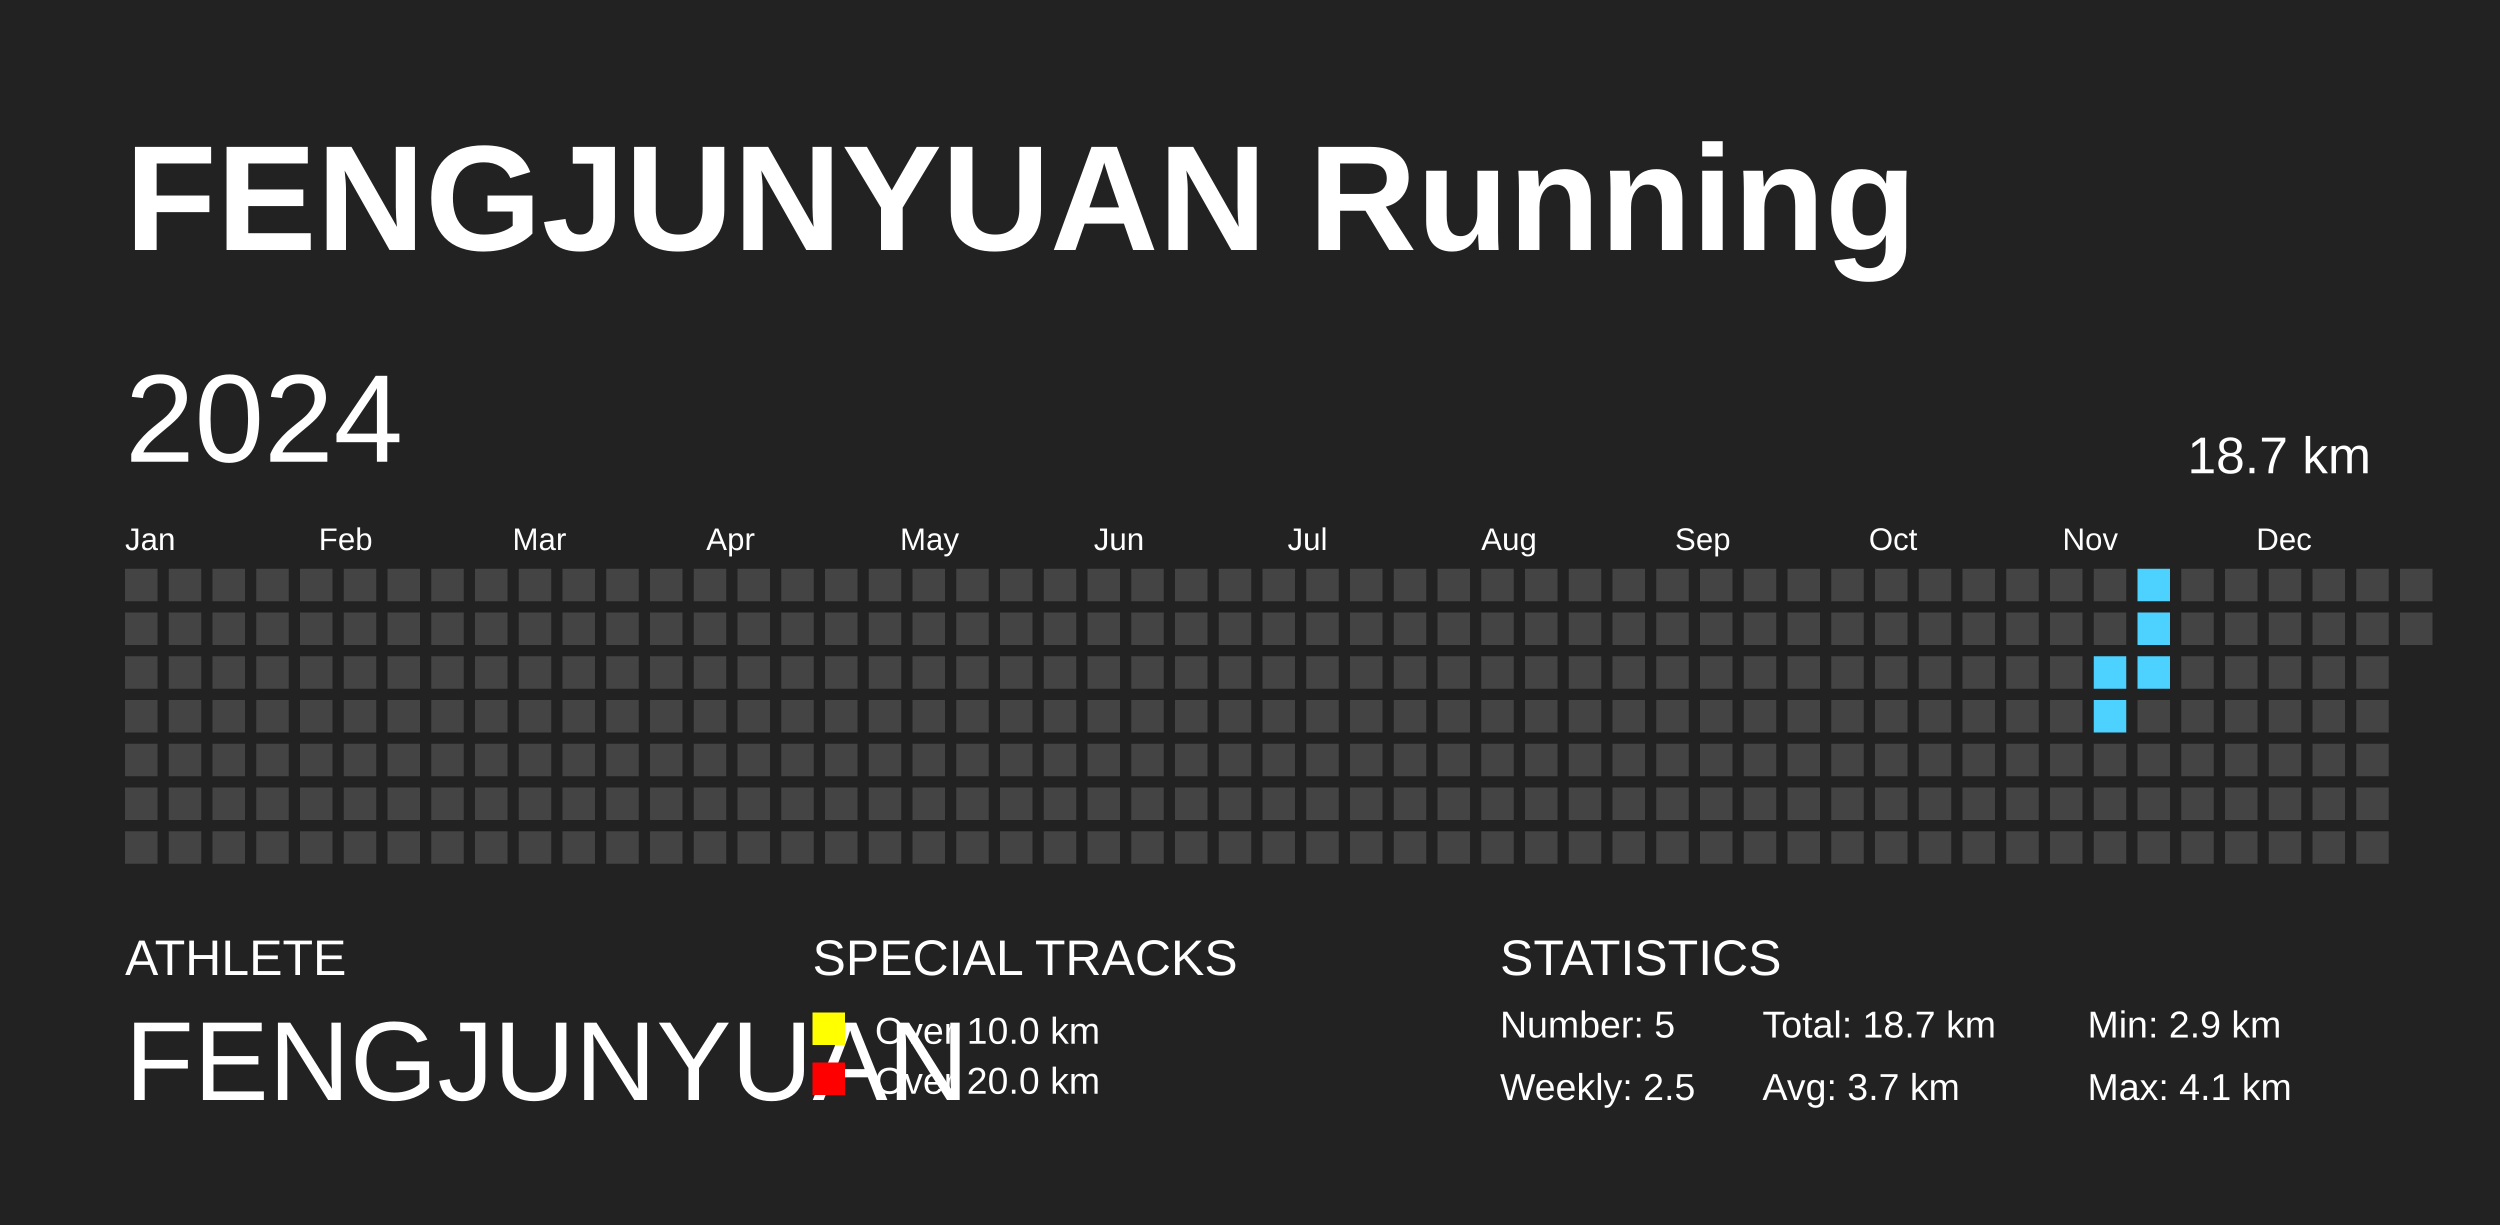
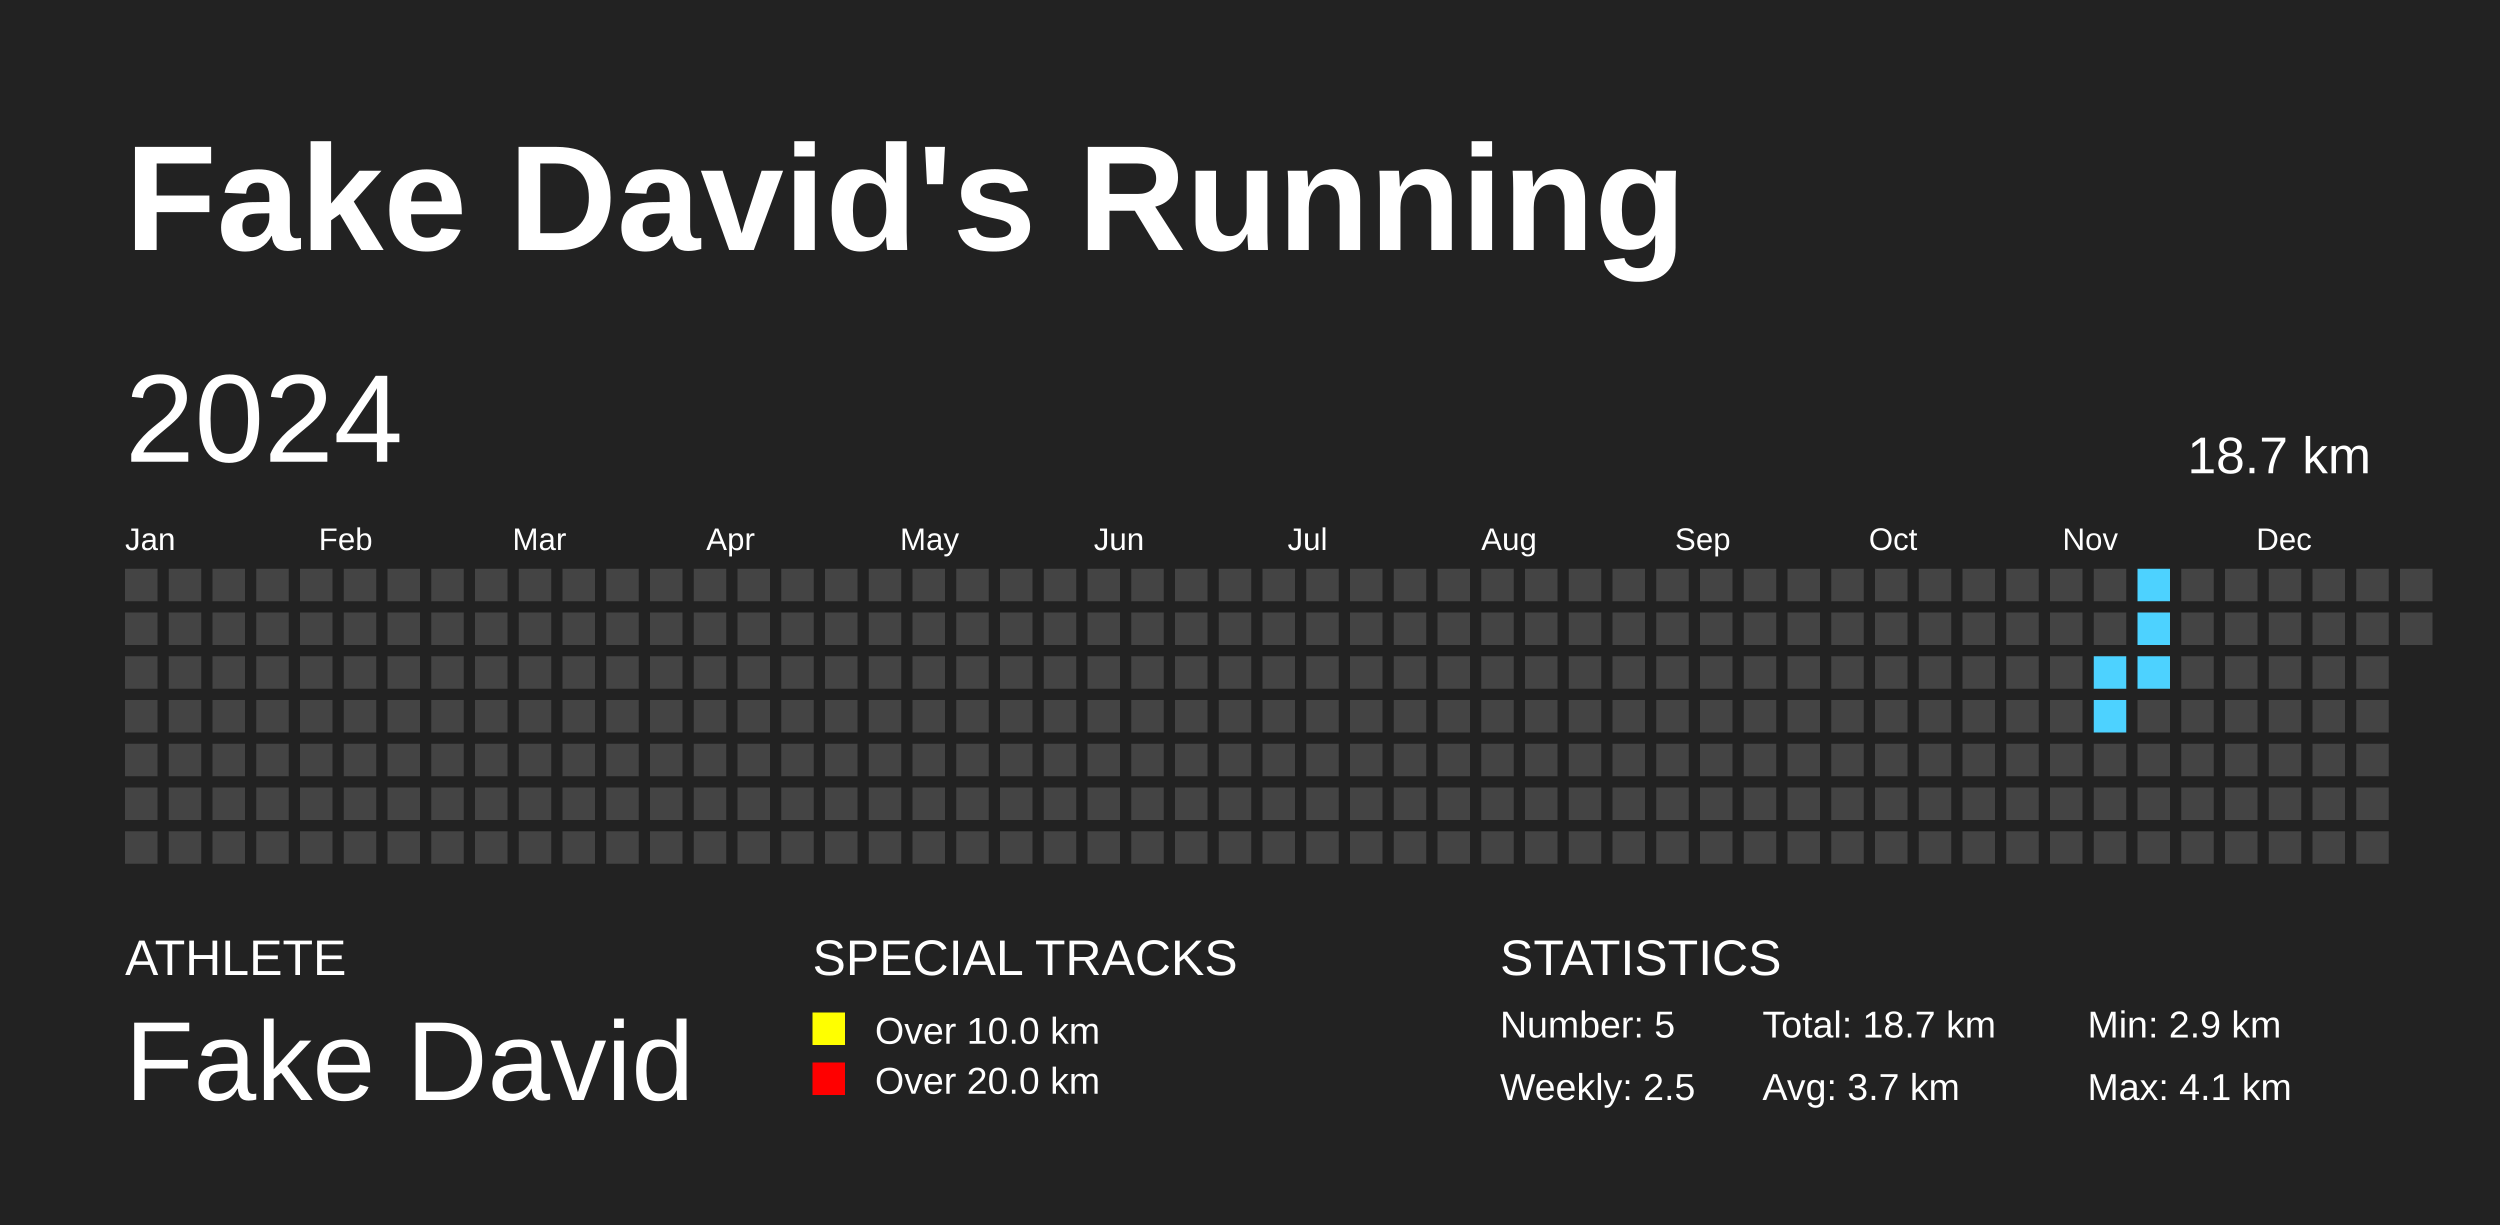
<svg xmlns="http://www.w3.org/2000/svg" baseProfile="full" height="98mm" version="1.1" viewBox="0,0,200,98" width="200mm">
  <defs />
  <rect fill="#222222" height="98" width="200" x="0" y="0" />
-   <text fill="#FFFFFF" style="font-size:12px; font-family:Arial; font-weight:bold;" x="10" y="20">FENGJUNYUAN Running</text>
+   <text fill="#FFFFFF" style="font-size:12px; font-family:Arial; font-weight:bold;" x="10" y="20">Fake David's Running</text>
  <text fill="#FFFFFF" style="font-size:4px; font-family:Arial" x="10" y="78">ATHLETE</text>
-   <text fill="#FFFFFF" style="font-size:9px; font-family:Arial" x="10" y="88">FENGJUNYUAN</text>
+   <text fill="#FFFFFF" style="font-size:9px; font-family:Arial" x="10" y="88">Fake David</text>
  <text fill="#FFFFFF" style="font-size:4px; font-family:Arial" x="65" y="78">SPECIAL TRACKS</text>
  <rect fill="yellow" height="2.6" width="2.6" x="65" y="81" />
  <text fill="#FFFFFF" style="font-size:3px; font-family:Arial" x="70" y="83.5">Over 10.0 km</text>
  <rect fill="red" height="2.6" width="2.6" x="65" y="85" />
  <text fill="#FFFFFF" style="font-size:3px; font-family:Arial" x="70" y="87.5">Over 20.0 km</text>
  <text fill="#FFFFFF" style="font-size:4px; font-family:Arial" x="120" y="78">STATISTICS</text>
  <text fill="#FFFFFF" style="font-size:3px; font-family:Arial" x="120" y="83">Number: 5</text>
  <text fill="#FFFFFF" style="font-size:3px; font-family:Arial" x="120" y="88">Weekly: 2.5</text>
  <text fill="#FFFFFF" style="font-size:3px; font-family:Arial" x="141" y="83">Total: 18.7 km</text>
  <text fill="#FFFFFF" style="font-size:3px; font-family:Arial" x="141" y="88">Avg: 3.7 km</text>
  <text fill="#FFFFFF" style="font-size:3px; font-family:Arial" x="167" y="83">Min: 2.9 km</text>
  <text fill="#FFFFFF" style="font-size:3px; font-family:Arial" x="167" y="88">Max: 4.1 km</text>
  <text dominant-baseline="hanging" fill="#FFFFFF" style="font-size:10.0px; font-family:Arial;" x="10" y="30">2024</text>
  <text dominant-baseline="hanging" fill="#FFFFFF" style="font-size:4.125px; font-family:Arial;" x="175" y="35">18.7 km</text>
  <text fill="#FFFFFF" style="font-size:2.5px; font-family:Arial" x="10.0" y="44">Jan</text>
  <text fill="#FFFFFF" style="font-size:2.5px; font-family:Arial" x="25.5" y="44">Feb</text>
  <text fill="#FFFFFF" style="font-size:2.5px; font-family:Arial" x="41.0" y="44">Mar</text>
  <text fill="#FFFFFF" style="font-size:2.5px; font-family:Arial" x="56.5" y="44">Apr</text>
  <text fill="#FFFFFF" style="font-size:2.5px; font-family:Arial" x="72.0" y="44">May</text>
  <text fill="#FFFFFF" style="font-size:2.5px; font-family:Arial" x="87.5" y="44">Jun</text>
  <text fill="#FFFFFF" style="font-size:2.5px; font-family:Arial" x="103.0" y="44">Jul</text>
  <text fill="#FFFFFF" style="font-size:2.5px; font-family:Arial" x="118.5" y="44">Aug</text>
  <text fill="#FFFFFF" style="font-size:2.5px; font-family:Arial" x="134.0" y="44">Sep</text>
  <text fill="#FFFFFF" style="font-size:2.5px; font-family:Arial" x="149.5" y="44">Oct</text>
  <text fill="#FFFFFF" style="font-size:2.5px; font-family:Arial" x="165.0" y="44">Nov</text>
  <text fill="#FFFFFF" style="font-size:2.5px; font-family:Arial" x="180.5" y="44">Dec</text>
  <rect fill="#444444" height="2.6" width="2.6" x="10.0" y="45.5" />
  <rect fill="#444444" height="2.6" width="2.6" x="10.0" y="49.0" />
  <rect fill="#444444" height="2.6" width="2.6" x="10.0" y="52.5" />
  <rect fill="#444444" height="2.6" width="2.6" x="10.0" y="56.0" />
  <rect fill="#444444" height="2.6" width="2.6" x="10.0" y="59.5" />
  <rect fill="#444444" height="2.6" width="2.6" x="10.0" y="63.0" />
  <rect fill="#444444" height="2.6" width="2.6" x="10.0" y="66.5" />
  <rect fill="#444444" height="2.6" width="2.6" x="13.5" y="45.5" />
  <rect fill="#444444" height="2.6" width="2.6" x="13.5" y="49.0" />
  <rect fill="#444444" height="2.6" width="2.6" x="13.5" y="52.5" />
  <rect fill="#444444" height="2.6" width="2.6" x="13.5" y="56.0" />
  <rect fill="#444444" height="2.6" width="2.6" x="13.5" y="59.5" />
  <rect fill="#444444" height="2.6" width="2.6" x="13.5" y="63.0" />
  <rect fill="#444444" height="2.6" width="2.6" x="13.5" y="66.5" />
  <rect fill="#444444" height="2.6" width="2.6" x="17.0" y="45.5" />
  <rect fill="#444444" height="2.6" width="2.6" x="17.0" y="49.0" />
  <rect fill="#444444" height="2.6" width="2.6" x="17.0" y="52.5" />
  <rect fill="#444444" height="2.6" width="2.6" x="17.0" y="56.0" />
  <rect fill="#444444" height="2.6" width="2.6" x="17.0" y="59.5" />
  <rect fill="#444444" height="2.6" width="2.6" x="17.0" y="63.0" />
  <rect fill="#444444" height="2.6" width="2.6" x="17.0" y="66.5" />
  <rect fill="#444444" height="2.6" width="2.6" x="20.5" y="45.5" />
  <rect fill="#444444" height="2.6" width="2.6" x="20.5" y="49.0" />
  <rect fill="#444444" height="2.6" width="2.6" x="20.5" y="52.5" />
  <rect fill="#444444" height="2.6" width="2.6" x="20.5" y="56.0" />
  <rect fill="#444444" height="2.6" width="2.6" x="20.5" y="59.5" />
  <rect fill="#444444" height="2.6" width="2.6" x="20.5" y="63.0" />
  <rect fill="#444444" height="2.6" width="2.6" x="20.5" y="66.5" />
  <rect fill="#444444" height="2.6" width="2.6" x="24.0" y="45.5" />
  <rect fill="#444444" height="2.6" width="2.6" x="24.0" y="49.0" />
  <rect fill="#444444" height="2.6" width="2.6" x="24.0" y="52.5" />
  <rect fill="#444444" height="2.6" width="2.6" x="24.0" y="56.0" />
  <rect fill="#444444" height="2.6" width="2.6" x="24.0" y="59.5" />
  <rect fill="#444444" height="2.6" width="2.6" x="24.0" y="63.0" />
  <rect fill="#444444" height="2.6" width="2.6" x="24.0" y="66.5" />
  <rect fill="#444444" height="2.6" width="2.6" x="27.5" y="45.5" />
  <rect fill="#444444" height="2.6" width="2.6" x="27.5" y="49.0" />
  <rect fill="#444444" height="2.6" width="2.6" x="27.5" y="52.5" />
  <rect fill="#444444" height="2.6" width="2.6" x="27.5" y="56.0" />
  <rect fill="#444444" height="2.6" width="2.6" x="27.5" y="59.5" />
  <rect fill="#444444" height="2.6" width="2.6" x="27.5" y="63.0" />
  <rect fill="#444444" height="2.6" width="2.6" x="27.5" y="66.5" />
  <rect fill="#444444" height="2.6" width="2.6" x="31.0" y="45.5" />
  <rect fill="#444444" height="2.6" width="2.6" x="31.0" y="49.0" />
  <rect fill="#444444" height="2.6" width="2.6" x="31.0" y="52.5" />
  <rect fill="#444444" height="2.6" width="2.6" x="31.0" y="56.0" />
  <rect fill="#444444" height="2.6" width="2.6" x="31.0" y="59.5" />
  <rect fill="#444444" height="2.6" width="2.6" x="31.0" y="63.0" />
  <rect fill="#444444" height="2.6" width="2.6" x="31.0" y="66.5" />
  <rect fill="#444444" height="2.6" width="2.6" x="34.5" y="45.5" />
  <rect fill="#444444" height="2.6" width="2.6" x="34.5" y="49.0" />
  <rect fill="#444444" height="2.6" width="2.6" x="34.5" y="52.5" />
  <rect fill="#444444" height="2.6" width="2.6" x="34.5" y="56.0" />
  <rect fill="#444444" height="2.6" width="2.6" x="34.5" y="59.5" />
  <rect fill="#444444" height="2.6" width="2.6" x="34.5" y="63.0" />
  <rect fill="#444444" height="2.6" width="2.6" x="34.5" y="66.5" />
  <rect fill="#444444" height="2.6" width="2.6" x="38.0" y="45.5" />
  <rect fill="#444444" height="2.6" width="2.6" x="38.0" y="49.0" />
  <rect fill="#444444" height="2.6" width="2.6" x="38.0" y="52.5" />
  <rect fill="#444444" height="2.6" width="2.6" x="38.0" y="56.0" />
  <rect fill="#444444" height="2.6" width="2.6" x="38.0" y="59.5" />
  <rect fill="#444444" height="2.6" width="2.6" x="38.0" y="63.0" />
  <rect fill="#444444" height="2.6" width="2.6" x="38.0" y="66.5" />
  <rect fill="#444444" height="2.6" width="2.6" x="41.5" y="45.5" />
  <rect fill="#444444" height="2.6" width="2.6" x="41.5" y="49.0" />
  <rect fill="#444444" height="2.6" width="2.6" x="41.5" y="52.5" />
  <rect fill="#444444" height="2.6" width="2.6" x="41.5" y="56.0" />
  <rect fill="#444444" height="2.6" width="2.6" x="41.5" y="59.5" />
  <rect fill="#444444" height="2.6" width="2.6" x="41.5" y="63.0" />
  <rect fill="#444444" height="2.6" width="2.6" x="41.5" y="66.5" />
  <rect fill="#444444" height="2.6" width="2.6" x="45.0" y="45.5" />
  <rect fill="#444444" height="2.6" width="2.6" x="45.0" y="49.0" />
  <rect fill="#444444" height="2.6" width="2.6" x="45.0" y="52.5" />
  <rect fill="#444444" height="2.6" width="2.6" x="45.0" y="56.0" />
  <rect fill="#444444" height="2.6" width="2.6" x="45.0" y="59.5" />
  <rect fill="#444444" height="2.6" width="2.6" x="45.0" y="63.0" />
  <rect fill="#444444" height="2.6" width="2.6" x="45.0" y="66.5" />
  <rect fill="#444444" height="2.6" width="2.6" x="48.5" y="45.5" />
  <rect fill="#444444" height="2.6" width="2.6" x="48.5" y="49.0" />
  <rect fill="#444444" height="2.6" width="2.6" x="48.5" y="52.5" />
  <rect fill="#444444" height="2.6" width="2.6" x="48.5" y="56.0" />
  <rect fill="#444444" height="2.6" width="2.6" x="48.5" y="59.5" />
  <rect fill="#444444" height="2.6" width="2.6" x="48.5" y="63.0" />
  <rect fill="#444444" height="2.6" width="2.6" x="48.5" y="66.5" />
  <rect fill="#444444" height="2.6" width="2.6" x="52.0" y="45.5" />
  <rect fill="#444444" height="2.6" width="2.6" x="52.0" y="49.0" />
  <rect fill="#444444" height="2.6" width="2.6" x="52.0" y="52.5" />
  <rect fill="#444444" height="2.6" width="2.6" x="52.0" y="56.0" />
  <rect fill="#444444" height="2.6" width="2.6" x="52.0" y="59.5" />
  <rect fill="#444444" height="2.6" width="2.6" x="52.0" y="63.0" />
  <rect fill="#444444" height="2.6" width="2.6" x="52.0" y="66.5" />
  <rect fill="#444444" height="2.6" width="2.6" x="55.5" y="45.5" />
  <rect fill="#444444" height="2.6" width="2.6" x="55.5" y="49.0" />
  <rect fill="#444444" height="2.6" width="2.6" x="55.5" y="52.5" />
  <rect fill="#444444" height="2.6" width="2.6" x="55.5" y="56.0" />
  <rect fill="#444444" height="2.6" width="2.6" x="55.5" y="59.5" />
  <rect fill="#444444" height="2.6" width="2.6" x="55.5" y="63.0" />
  <rect fill="#444444" height="2.6" width="2.6" x="55.5" y="66.5" />
  <rect fill="#444444" height="2.6" width="2.6" x="59.0" y="45.5" />
  <rect fill="#444444" height="2.6" width="2.6" x="59.0" y="49.0" />
  <rect fill="#444444" height="2.6" width="2.6" x="59.0" y="52.5" />
  <rect fill="#444444" height="2.6" width="2.6" x="59.0" y="56.0" />
  <rect fill="#444444" height="2.6" width="2.6" x="59.0" y="59.5" />
  <rect fill="#444444" height="2.6" width="2.6" x="59.0" y="63.0" />
  <rect fill="#444444" height="2.6" width="2.6" x="59.0" y="66.5" />
  <rect fill="#444444" height="2.6" width="2.6" x="62.5" y="45.5" />
  <rect fill="#444444" height="2.6" width="2.6" x="62.5" y="49.0" />
  <rect fill="#444444" height="2.6" width="2.6" x="62.5" y="52.5" />
  <rect fill="#444444" height="2.6" width="2.6" x="62.5" y="56.0" />
  <rect fill="#444444" height="2.6" width="2.6" x="62.5" y="59.5" />
  <rect fill="#444444" height="2.6" width="2.6" x="62.5" y="63.0" />
  <rect fill="#444444" height="2.6" width="2.6" x="62.5" y="66.5" />
  <rect fill="#444444" height="2.6" width="2.6" x="66.0" y="45.5" />
  <rect fill="#444444" height="2.6" width="2.6" x="66.0" y="49.0" />
  <rect fill="#444444" height="2.6" width="2.6" x="66.0" y="52.5" />
  <rect fill="#444444" height="2.6" width="2.6" x="66.0" y="56.0" />
  <rect fill="#444444" height="2.6" width="2.6" x="66.0" y="59.5" />
  <rect fill="#444444" height="2.6" width="2.6" x="66.0" y="63.0" />
  <rect fill="#444444" height="2.6" width="2.6" x="66.0" y="66.5" />
  <rect fill="#444444" height="2.6" width="2.6" x="69.5" y="45.5" />
  <rect fill="#444444" height="2.6" width="2.6" x="69.5" y="49.0" />
  <rect fill="#444444" height="2.6" width="2.6" x="69.5" y="52.5" />
  <rect fill="#444444" height="2.6" width="2.6" x="69.5" y="56.0" />
  <rect fill="#444444" height="2.6" width="2.6" x="69.5" y="59.5" />
  <rect fill="#444444" height="2.6" width="2.6" x="69.5" y="63.0" />
  <rect fill="#444444" height="2.6" width="2.6" x="69.5" y="66.5" />
  <rect fill="#444444" height="2.6" width="2.6" x="73.0" y="45.5" />
  <rect fill="#444444" height="2.6" width="2.6" x="73.0" y="49.0" />
  <rect fill="#444444" height="2.6" width="2.6" x="73.0" y="52.5" />
  <rect fill="#444444" height="2.6" width="2.6" x="73.0" y="56.0" />
  <rect fill="#444444" height="2.6" width="2.6" x="73.0" y="59.5" />
  <rect fill="#444444" height="2.6" width="2.6" x="73.0" y="63.0" />
  <rect fill="#444444" height="2.6" width="2.6" x="73.0" y="66.5" />
  <rect fill="#444444" height="2.6" width="2.6" x="76.5" y="45.5" />
  <rect fill="#444444" height="2.6" width="2.6" x="76.5" y="49.0" />
  <rect fill="#444444" height="2.6" width="2.6" x="76.5" y="52.5" />
  <rect fill="#444444" height="2.6" width="2.6" x="76.5" y="56.0" />
  <rect fill="#444444" height="2.6" width="2.6" x="76.5" y="59.5" />
  <rect fill="#444444" height="2.6" width="2.6" x="76.5" y="63.0" />
  <rect fill="#444444" height="2.6" width="2.6" x="76.5" y="66.5" />
  <rect fill="#444444" height="2.6" width="2.6" x="80.0" y="45.5" />
  <rect fill="#444444" height="2.6" width="2.6" x="80.0" y="49.0" />
  <rect fill="#444444" height="2.6" width="2.6" x="80.0" y="52.5" />
  <rect fill="#444444" height="2.6" width="2.6" x="80.0" y="56.0" />
  <rect fill="#444444" height="2.6" width="2.6" x="80.0" y="59.5" />
  <rect fill="#444444" height="2.6" width="2.6" x="80.0" y="63.0" />
  <rect fill="#444444" height="2.6" width="2.6" x="80.0" y="66.5" />
  <rect fill="#444444" height="2.6" width="2.6" x="83.5" y="45.5" />
  <rect fill="#444444" height="2.6" width="2.6" x="83.5" y="49.0" />
  <rect fill="#444444" height="2.6" width="2.6" x="83.5" y="52.5" />
  <rect fill="#444444" height="2.6" width="2.6" x="83.5" y="56.0" />
  <rect fill="#444444" height="2.6" width="2.6" x="83.5" y="59.5" />
  <rect fill="#444444" height="2.6" width="2.6" x="83.5" y="63.0" />
  <rect fill="#444444" height="2.6" width="2.6" x="83.5" y="66.5" />
  <rect fill="#444444" height="2.6" width="2.6" x="87.0" y="45.5" />
  <rect fill="#444444" height="2.6" width="2.6" x="87.0" y="49.0" />
  <rect fill="#444444" height="2.6" width="2.6" x="87.0" y="52.5" />
  <rect fill="#444444" height="2.6" width="2.6" x="87.0" y="56.0" />
  <rect fill="#444444" height="2.6" width="2.6" x="87.0" y="59.5" />
  <rect fill="#444444" height="2.6" width="2.6" x="87.0" y="63.0" />
  <rect fill="#444444" height="2.6" width="2.6" x="87.0" y="66.5" />
  <rect fill="#444444" height="2.6" width="2.6" x="90.5" y="45.5" />
  <rect fill="#444444" height="2.6" width="2.6" x="90.5" y="49.0" />
  <rect fill="#444444" height="2.6" width="2.6" x="90.5" y="52.5" />
  <rect fill="#444444" height="2.6" width="2.6" x="90.5" y="56.0" />
  <rect fill="#444444" height="2.6" width="2.6" x="90.5" y="59.5" />
  <rect fill="#444444" height="2.6" width="2.6" x="90.5" y="63.0" />
  <rect fill="#444444" height="2.6" width="2.6" x="90.5" y="66.5" />
  <rect fill="#444444" height="2.6" width="2.6" x="94.0" y="45.5" />
  <rect fill="#444444" height="2.6" width="2.6" x="94.0" y="49.0" />
  <rect fill="#444444" height="2.6" width="2.6" x="94.0" y="52.5" />
  <rect fill="#444444" height="2.6" width="2.6" x="94.0" y="56.0" />
  <rect fill="#444444" height="2.6" width="2.6" x="94.0" y="59.5" />
  <rect fill="#444444" height="2.6" width="2.6" x="94.0" y="63.0" />
  <rect fill="#444444" height="2.6" width="2.6" x="94.0" y="66.5" />
  <rect fill="#444444" height="2.6" width="2.6" x="97.5" y="45.5" />
  <rect fill="#444444" height="2.6" width="2.6" x="97.5" y="49.0" />
  <rect fill="#444444" height="2.6" width="2.6" x="97.5" y="52.5" />
  <rect fill="#444444" height="2.6" width="2.6" x="97.5" y="56.0" />
  <rect fill="#444444" height="2.6" width="2.6" x="97.5" y="59.5" />
  <rect fill="#444444" height="2.6" width="2.6" x="97.5" y="63.0" />
  <rect fill="#444444" height="2.6" width="2.6" x="97.5" y="66.5" />
  <rect fill="#444444" height="2.6" width="2.6" x="101.0" y="45.5" />
  <rect fill="#444444" height="2.6" width="2.6" x="101.0" y="49.0" />
  <rect fill="#444444" height="2.6" width="2.6" x="101.0" y="52.5" />
  <rect fill="#444444" height="2.6" width="2.6" x="101.0" y="56.0" />
  <rect fill="#444444" height="2.6" width="2.6" x="101.0" y="59.5" />
  <rect fill="#444444" height="2.6" width="2.6" x="101.0" y="63.0" />
  <rect fill="#444444" height="2.6" width="2.6" x="101.0" y="66.5" />
  <rect fill="#444444" height="2.6" width="2.6" x="104.5" y="45.5" />
  <rect fill="#444444" height="2.6" width="2.6" x="104.5" y="49.0" />
  <rect fill="#444444" height="2.6" width="2.6" x="104.5" y="52.5" />
  <rect fill="#444444" height="2.6" width="2.6" x="104.5" y="56.0" />
  <rect fill="#444444" height="2.6" width="2.6" x="104.5" y="59.5" />
  <rect fill="#444444" height="2.6" width="2.6" x="104.5" y="63.0" />
  <rect fill="#444444" height="2.6" width="2.6" x="104.5" y="66.5" />
  <rect fill="#444444" height="2.6" width="2.6" x="108.0" y="45.5" />
  <rect fill="#444444" height="2.6" width="2.6" x="108.0" y="49.0" />
  <rect fill="#444444" height="2.6" width="2.6" x="108.0" y="52.5" />
  <rect fill="#444444" height="2.6" width="2.6" x="108.0" y="56.0" />
  <rect fill="#444444" height="2.6" width="2.6" x="108.0" y="59.5" />
  <rect fill="#444444" height="2.6" width="2.6" x="108.0" y="63.0" />
  <rect fill="#444444" height="2.6" width="2.6" x="108.0" y="66.5" />
  <rect fill="#444444" height="2.6" width="2.6" x="111.5" y="45.5" />
  <rect fill="#444444" height="2.6" width="2.6" x="111.5" y="49.0" />
  <rect fill="#444444" height="2.6" width="2.6" x="111.5" y="52.5" />
  <rect fill="#444444" height="2.6" width="2.6" x="111.5" y="56.0" />
  <rect fill="#444444" height="2.6" width="2.6" x="111.5" y="59.5" />
  <rect fill="#444444" height="2.6" width="2.6" x="111.5" y="63.0" />
  <rect fill="#444444" height="2.6" width="2.6" x="111.5" y="66.5" />
  <rect fill="#444444" height="2.6" width="2.6" x="115.0" y="45.5" />
  <rect fill="#444444" height="2.6" width="2.6" x="115.0" y="49.0" />
  <rect fill="#444444" height="2.6" width="2.6" x="115.0" y="52.5" />
  <rect fill="#444444" height="2.6" width="2.6" x="115.0" y="56.0" />
  <rect fill="#444444" height="2.6" width="2.6" x="115.0" y="59.5" />
  <rect fill="#444444" height="2.6" width="2.6" x="115.0" y="63.0" />
  <rect fill="#444444" height="2.6" width="2.6" x="115.0" y="66.5" />
  <rect fill="#444444" height="2.6" width="2.6" x="118.5" y="45.5" />
  <rect fill="#444444" height="2.6" width="2.6" x="118.5" y="49.0" />
  <rect fill="#444444" height="2.6" width="2.6" x="118.5" y="52.5" />
  <rect fill="#444444" height="2.6" width="2.6" x="118.5" y="56.0" />
  <rect fill="#444444" height="2.6" width="2.6" x="118.5" y="59.5" />
  <rect fill="#444444" height="2.6" width="2.6" x="118.5" y="63.0" />
  <rect fill="#444444" height="2.6" width="2.6" x="118.5" y="66.5" />
  <rect fill="#444444" height="2.6" width="2.6" x="122.0" y="45.5" />
  <rect fill="#444444" height="2.6" width="2.6" x="122.0" y="49.0" />
  <rect fill="#444444" height="2.6" width="2.6" x="122.0" y="52.5" />
  <rect fill="#444444" height="2.6" width="2.6" x="122.0" y="56.0" />
  <rect fill="#444444" height="2.6" width="2.6" x="122.0" y="59.5" />
  <rect fill="#444444" height="2.6" width="2.6" x="122.0" y="63.0" />
  <rect fill="#444444" height="2.6" width="2.6" x="122.0" y="66.5" />
  <rect fill="#444444" height="2.6" width="2.6" x="125.5" y="45.5" />
  <rect fill="#444444" height="2.6" width="2.6" x="125.5" y="49.0" />
  <rect fill="#444444" height="2.6" width="2.6" x="125.5" y="52.5" />
  <rect fill="#444444" height="2.6" width="2.6" x="125.5" y="56.0" />
  <rect fill="#444444" height="2.6" width="2.6" x="125.5" y="59.5" />
  <rect fill="#444444" height="2.6" width="2.6" x="125.5" y="63.0" />
  <rect fill="#444444" height="2.6" width="2.6" x="125.5" y="66.5" />
  <rect fill="#444444" height="2.6" width="2.6" x="129.0" y="45.5" />
  <rect fill="#444444" height="2.6" width="2.6" x="129.0" y="49.0" />
  <rect fill="#444444" height="2.6" width="2.6" x="129.0" y="52.5" />
  <rect fill="#444444" height="2.6" width="2.6" x="129.0" y="56.0" />
  <rect fill="#444444" height="2.6" width="2.6" x="129.0" y="59.5" />
  <rect fill="#444444" height="2.6" width="2.6" x="129.0" y="63.0" />
  <rect fill="#444444" height="2.6" width="2.6" x="129.0" y="66.5" />
  <rect fill="#444444" height="2.6" width="2.6" x="132.5" y="45.5" />
  <rect fill="#444444" height="2.6" width="2.6" x="132.5" y="49.0" />
  <rect fill="#444444" height="2.6" width="2.6" x="132.5" y="52.5" />
  <rect fill="#444444" height="2.6" width="2.6" x="132.5" y="56.0" />
  <rect fill="#444444" height="2.6" width="2.6" x="132.5" y="59.5" />
  <rect fill="#444444" height="2.6" width="2.6" x="132.5" y="63.0" />
  <rect fill="#444444" height="2.6" width="2.6" x="132.5" y="66.5" />
  <rect fill="#444444" height="2.6" width="2.6" x="136.0" y="45.5" />
  <rect fill="#444444" height="2.6" width="2.6" x="136.0" y="49.0" />
  <rect fill="#444444" height="2.6" width="2.6" x="136.0" y="52.5" />
  <rect fill="#444444" height="2.6" width="2.6" x="136.0" y="56.0" />
  <rect fill="#444444" height="2.6" width="2.6" x="136.0" y="59.5" />
  <rect fill="#444444" height="2.6" width="2.6" x="136.0" y="63.0" />
  <rect fill="#444444" height="2.6" width="2.6" x="136.0" y="66.5" />
  <rect fill="#444444" height="2.6" width="2.6" x="139.5" y="45.5" />
  <rect fill="#444444" height="2.6" width="2.6" x="139.5" y="49.0" />
  <rect fill="#444444" height="2.6" width="2.6" x="139.5" y="52.5" />
  <rect fill="#444444" height="2.6" width="2.6" x="139.5" y="56.0" />
  <rect fill="#444444" height="2.6" width="2.6" x="139.5" y="59.5" />
  <rect fill="#444444" height="2.6" width="2.6" x="139.5" y="63.0" />
  <rect fill="#444444" height="2.6" width="2.6" x="139.5" y="66.5" />
  <rect fill="#444444" height="2.6" width="2.6" x="143.0" y="45.5" />
  <rect fill="#444444" height="2.6" width="2.6" x="143.0" y="49.0" />
  <rect fill="#444444" height="2.6" width="2.6" x="143.0" y="52.5" />
  <rect fill="#444444" height="2.6" width="2.6" x="143.0" y="56.0" />
  <rect fill="#444444" height="2.6" width="2.6" x="143.0" y="59.5" />
  <rect fill="#444444" height="2.6" width="2.6" x="143.0" y="63.0" />
  <rect fill="#444444" height="2.6" width="2.6" x="143.0" y="66.5" />
  <rect fill="#444444" height="2.6" width="2.6" x="146.5" y="45.5" />
  <rect fill="#444444" height="2.6" width="2.6" x="146.5" y="49.0" />
  <rect fill="#444444" height="2.6" width="2.6" x="146.5" y="52.5" />
  <rect fill="#444444" height="2.6" width="2.6" x="146.5" y="56.0" />
  <rect fill="#444444" height="2.6" width="2.6" x="146.5" y="59.5" />
  <rect fill="#444444" height="2.6" width="2.6" x="146.5" y="63.0" />
  <rect fill="#444444" height="2.6" width="2.6" x="146.5" y="66.5" />
  <rect fill="#444444" height="2.6" width="2.6" x="150.0" y="45.5" />
  <rect fill="#444444" height="2.6" width="2.6" x="150.0" y="49.0" />
  <rect fill="#444444" height="2.6" width="2.6" x="150.0" y="52.5" />
  <rect fill="#444444" height="2.6" width="2.6" x="150.0" y="56.0" />
  <rect fill="#444444" height="2.6" width="2.6" x="150.0" y="59.5" />
  <rect fill="#444444" height="2.6" width="2.6" x="150.0" y="63.0" />
  <rect fill="#444444" height="2.6" width="2.6" x="150.0" y="66.5" />
  <rect fill="#444444" height="2.6" width="2.6" x="153.5" y="45.5" />
  <rect fill="#444444" height="2.6" width="2.6" x="153.5" y="49.0" />
  <rect fill="#444444" height="2.6" width="2.6" x="153.5" y="52.5" />
  <rect fill="#444444" height="2.6" width="2.6" x="153.5" y="56.0" />
  <rect fill="#444444" height="2.6" width="2.6" x="153.5" y="59.5" />
  <rect fill="#444444" height="2.6" width="2.6" x="153.5" y="63.0" />
  <rect fill="#444444" height="2.6" width="2.6" x="153.5" y="66.5" />
  <rect fill="#444444" height="2.6" width="2.6" x="157.0" y="45.5" />
  <rect fill="#444444" height="2.6" width="2.6" x="157.0" y="49.0" />
  <rect fill="#444444" height="2.6" width="2.6" x="157.0" y="52.5" />
  <rect fill="#444444" height="2.6" width="2.6" x="157.0" y="56.0" />
  <rect fill="#444444" height="2.6" width="2.6" x="157.0" y="59.5" />
  <rect fill="#444444" height="2.6" width="2.6" x="157.0" y="63.0" />
  <rect fill="#444444" height="2.6" width="2.6" x="157.0" y="66.5" />
  <rect fill="#444444" height="2.6" width="2.6" x="160.5" y="45.5" />
  <rect fill="#444444" height="2.6" width="2.6" x="160.5" y="49.0" />
  <rect fill="#444444" height="2.6" width="2.6" x="160.5" y="52.5" />
  <rect fill="#444444" height="2.6" width="2.6" x="160.5" y="56.0" />
  <rect fill="#444444" height="2.6" width="2.6" x="160.5" y="59.5" />
  <rect fill="#444444" height="2.6" width="2.6" x="160.5" y="63.0" />
  <rect fill="#444444" height="2.6" width="2.6" x="160.5" y="66.5" />
  <rect fill="#444444" height="2.6" width="2.6" x="164.0" y="45.5" />
  <rect fill="#444444" height="2.6" width="2.6" x="164.0" y="49.0" />
  <rect fill="#444444" height="2.6" width="2.6" x="164.0" y="52.5" />
  <rect fill="#444444" height="2.6" width="2.6" x="164.0" y="56.0" />
  <rect fill="#444444" height="2.6" width="2.6" x="164.0" y="59.5" />
  <rect fill="#444444" height="2.6" width="2.6" x="164.0" y="63.0" />
  <rect fill="#444444" height="2.6" width="2.6" x="164.0" y="66.5" />
  <rect fill="#444444" height="2.6" width="2.6" x="167.5" y="45.5" />
  <rect fill="#444444" height="2.6" width="2.6" x="167.5" y="49.0" />
  <rect fill="#4DD2FF" height="2.6" width="2.6" x="167.5" y="52.5" />
  <rect fill="#4DD2FF" height="2.6" width="2.6" x="167.5" y="56.0" />
  <rect fill="#444444" height="2.6" width="2.6" x="167.5" y="59.5" />
  <rect fill="#444444" height="2.6" width="2.6" x="167.5" y="63.0" />
  <rect fill="#444444" height="2.6" width="2.6" x="167.5" y="66.5" />
  <rect fill="#4DD2FF" height="2.6" width="2.6" x="171.0" y="45.5" />
  <rect fill="#4DD2FF" height="2.6" width="2.6" x="171.0" y="49.0" />
  <rect fill="#4DD2FF" height="2.6" width="2.6" x="171.0" y="52.5" />
  <rect fill="#444444" height="2.6" width="2.6" x="171.0" y="56.0" />
  <rect fill="#444444" height="2.6" width="2.6" x="171.0" y="59.5" />
  <rect fill="#444444" height="2.6" width="2.6" x="171.0" y="63.0" />
  <rect fill="#444444" height="2.6" width="2.6" x="171.0" y="66.5" />
  <rect fill="#444444" height="2.6" width="2.6" x="174.5" y="45.5" />
  <rect fill="#444444" height="2.6" width="2.6" x="174.5" y="49.0" />
  <rect fill="#444444" height="2.6" width="2.6" x="174.5" y="52.5" />
  <rect fill="#444444" height="2.6" width="2.6" x="174.5" y="56.0" />
  <rect fill="#444444" height="2.6" width="2.6" x="174.5" y="59.5" />
  <rect fill="#444444" height="2.6" width="2.6" x="174.5" y="63.0" />
  <rect fill="#444444" height="2.6" width="2.6" x="174.5" y="66.5" />
  <rect fill="#444444" height="2.6" width="2.6" x="178.0" y="45.5" />
  <rect fill="#444444" height="2.6" width="2.6" x="178.0" y="49.0" />
  <rect fill="#444444" height="2.6" width="2.6" x="178.0" y="52.5" />
  <rect fill="#444444" height="2.6" width="2.6" x="178.0" y="56.0" />
  <rect fill="#444444" height="2.6" width="2.6" x="178.0" y="59.5" />
  <rect fill="#444444" height="2.6" width="2.6" x="178.0" y="63.0" />
  <rect fill="#444444" height="2.6" width="2.6" x="178.0" y="66.5" />
  <rect fill="#444444" height="2.6" width="2.6" x="181.5" y="45.5" />
  <rect fill="#444444" height="2.6" width="2.6" x="181.5" y="49.0" />
  <rect fill="#444444" height="2.6" width="2.6" x="181.5" y="52.5" />
  <rect fill="#444444" height="2.6" width="2.6" x="181.5" y="56.0" />
  <rect fill="#444444" height="2.6" width="2.6" x="181.5" y="59.5" />
  <rect fill="#444444" height="2.6" width="2.6" x="181.5" y="63.0" />
  <rect fill="#444444" height="2.6" width="2.6" x="181.5" y="66.5" />
  <rect fill="#444444" height="2.6" width="2.6" x="185.0" y="45.5" />
  <rect fill="#444444" height="2.6" width="2.6" x="185.0" y="49.0" />
  <rect fill="#444444" height="2.6" width="2.6" x="185.0" y="52.5" />
  <rect fill="#444444" height="2.6" width="2.6" x="185.0" y="56.0" />
  <rect fill="#444444" height="2.6" width="2.6" x="185.0" y="59.5" />
  <rect fill="#444444" height="2.6" width="2.6" x="185.0" y="63.0" />
  <rect fill="#444444" height="2.6" width="2.6" x="185.0" y="66.5" />
  <rect fill="#444444" height="2.6" width="2.6" x="188.5" y="45.5" />
  <rect fill="#444444" height="2.6" width="2.6" x="188.5" y="49.0" />
  <rect fill="#444444" height="2.6" width="2.6" x="188.5" y="52.5" />
  <rect fill="#444444" height="2.6" width="2.6" x="188.5" y="56.0" />
  <rect fill="#444444" height="2.6" width="2.6" x="188.5" y="59.5" />
  <rect fill="#444444" height="2.6" width="2.6" x="188.5" y="63.0" />
  <rect fill="#444444" height="2.6" width="2.6" x="188.5" y="66.5" />
  <rect fill="#444444" height="2.6" width="2.6" x="192.0" y="45.5" />
  <rect fill="#444444" height="2.6" width="2.6" x="192.0" y="49.0" />
</svg>
